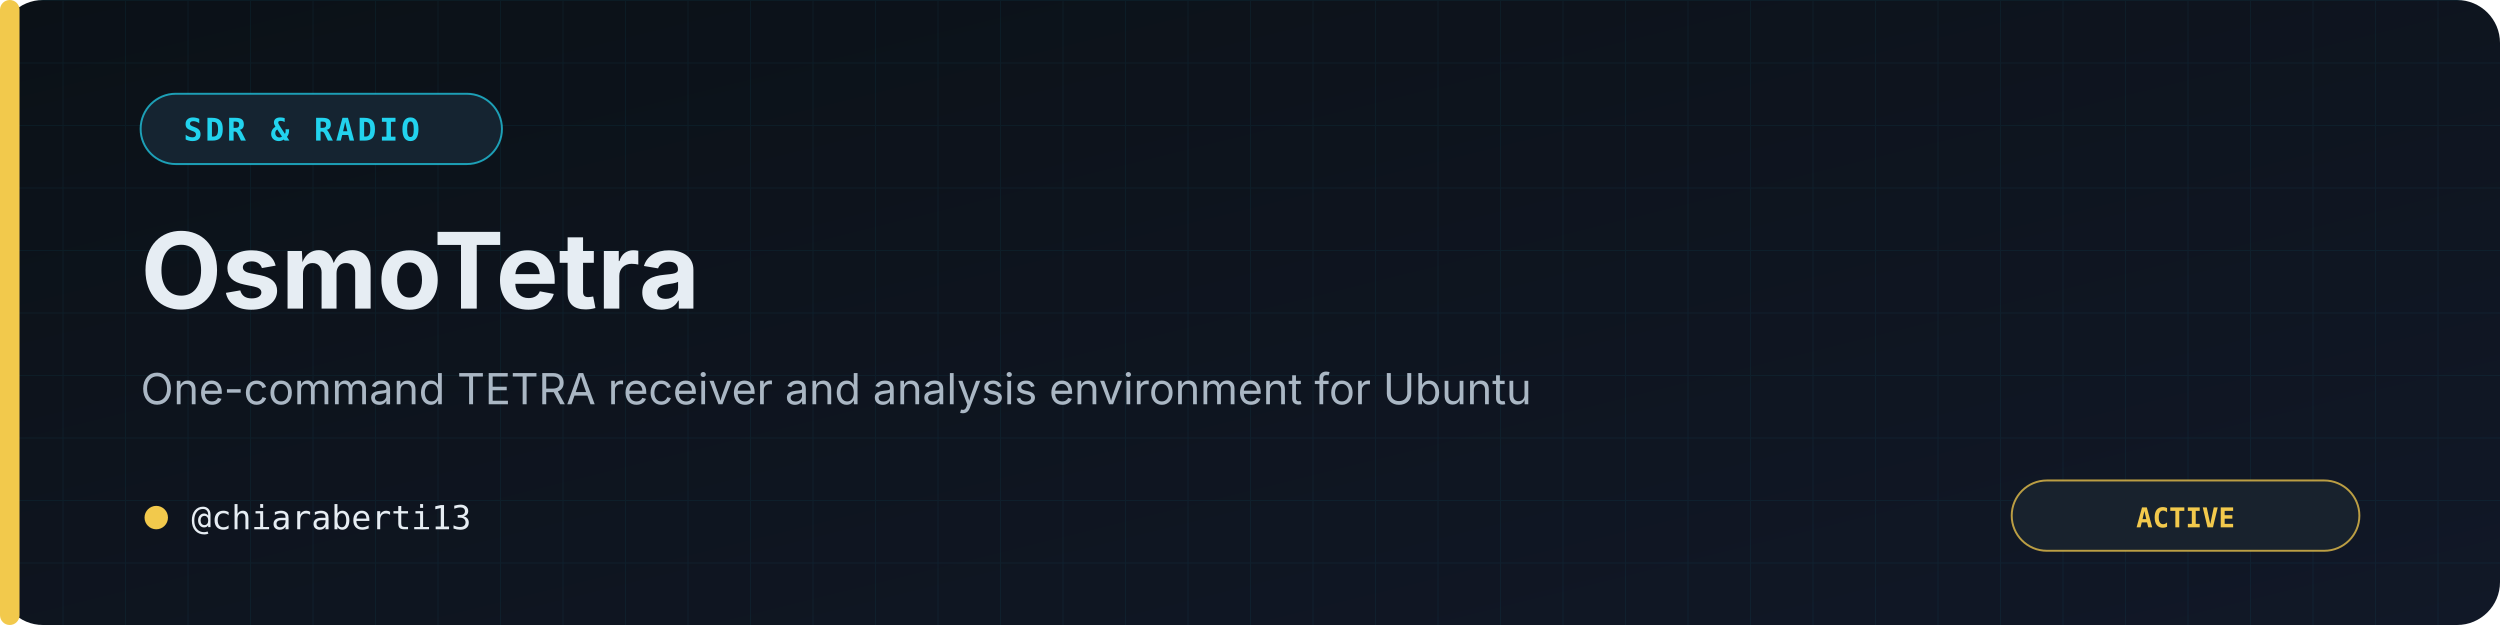
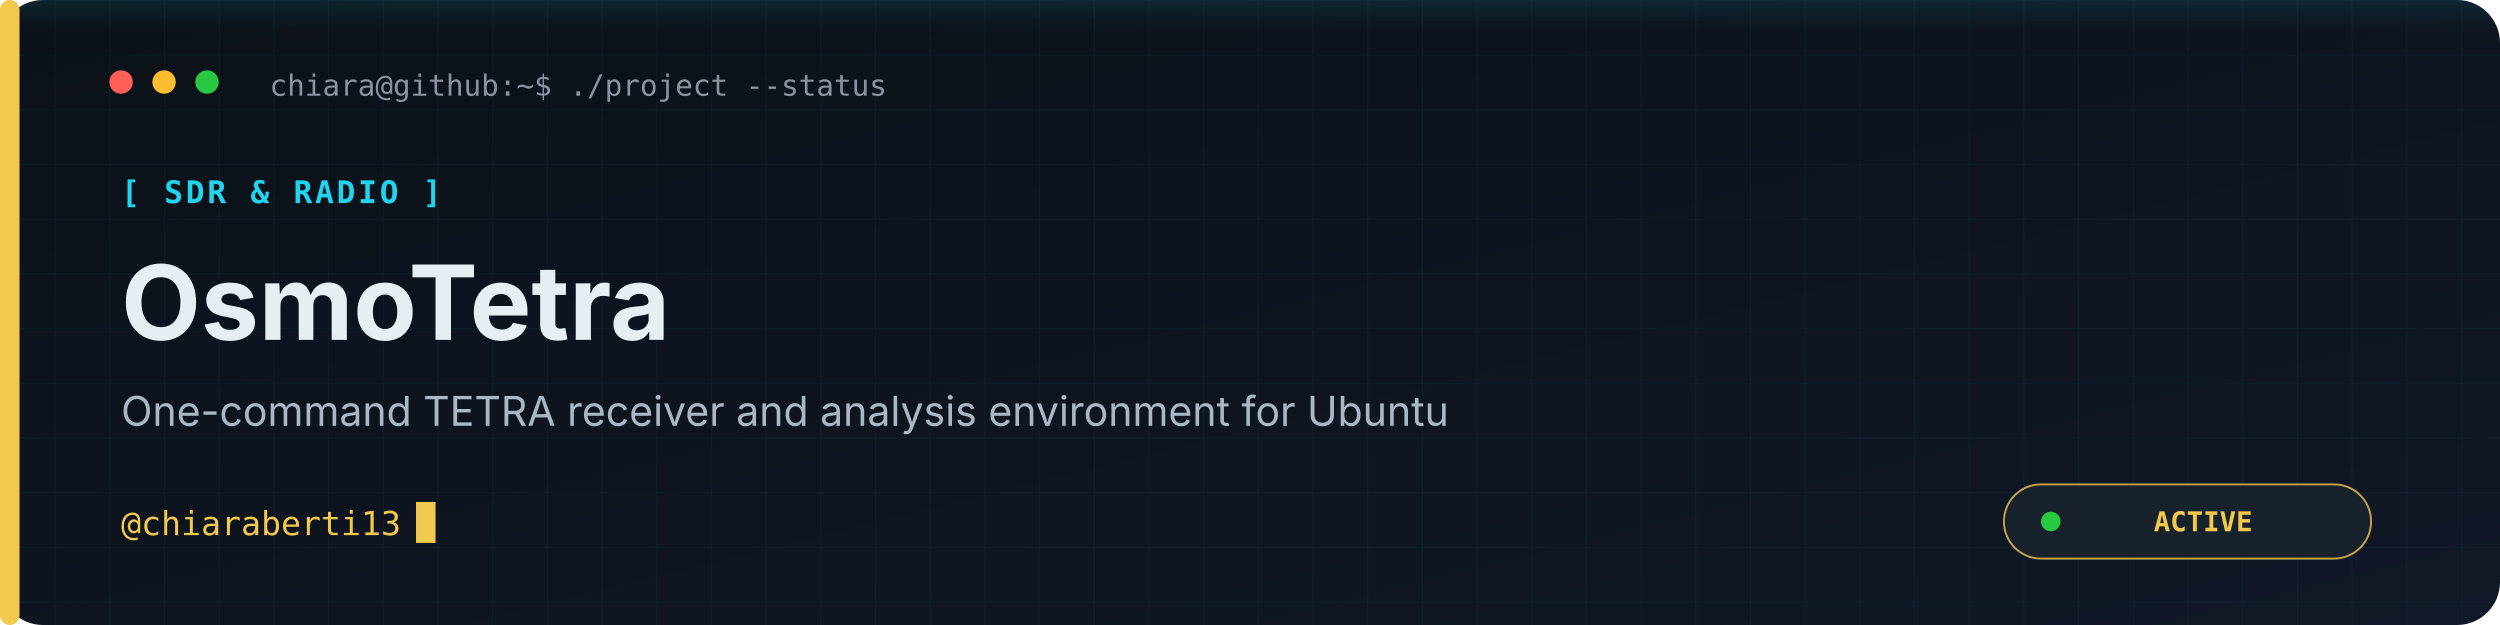
<svg xmlns="http://www.w3.org/2000/svg" width="1280" height="320" viewBox="0 0 1280 320" role="img" aria-label="OsmoTetra — One-command TETRA receiver and analysis environment for Ubuntu">
  <defs>
    <linearGradient id="bg" x1="0" y1="0" x2="1" y2="1">
-       <stop offset="0" stop-color="#0B1117" />
+       <stop stop-color="#0B1117" />
      <stop offset="1" stop-color="#111827" />
    </linearGradient>
-     <pattern id="grid" width="32" height="32" patternUnits="userSpaceOnUse">
-       <path d="M32 0H0V32" fill="none" stroke="#22D3EE" stroke-opacity=".055" />
+     <pattern id="grid" width="28" height="28" patternUnits="userSpaceOnUse">
+       <path d="M28 0H0V28" fill="none" stroke="#22D3EE" stroke-opacity=".045" />
    </pattern>
+     <linearGradient id="scan" x1="0" y1="0" x2="0" y2="1">
+       <stop stop-color="#22D3EE" stop-opacity="0" />
+       <stop offset=".5" stop-color="#22D3EE" stop-opacity=".16" />
+       <stop offset="1" stop-color="#22D3EE" stop-opacity="0" />
+     </linearGradient>
+     <clipPath id="clip">
+       <rect width="1280" height="320" rx="22" />
+     </clipPath>
  </defs>
  <rect width="1280" height="320" rx="22" fill="url(#bg)" />
  <rect width="1280" height="320" rx="22" fill="url(#grid)" />
-   <rect x="0" y="0" width="10" height="320" rx="5" fill="#F2C94C" />
-   <rect x="72" y="48" width="185" height="36" rx="18" fill="#152431" stroke="#22D3EE" stroke-opacity=".72" />
-   <text x="94" y="72" fill="#22D3EE" font-family="JetBrains Mono, ui-monospace, monospace" font-size="16" font-weight="700" letter-spacing="1.5">SDR &amp; RADIO</text>
-   <text x="72" y="158" fill="#E6EDF3" font-family="Inter, Arial, sans-serif" font-size="54" font-weight="750">OsmoTetra</text>
-   <text x="72" y="207" fill="#AAB7C4" font-family="Inter, Arial, sans-serif" font-size="22">One-command TETRA receiver and analysis environment for Ubuntu</text>
-   <circle cx="80" cy="265" r="6" fill="#F2C94C" />
-   <text x="98" y="271" fill="#E6EDF3" font-family="JetBrains Mono, ui-monospace, monospace" font-size="17">@chiaraberti13</text>
-   <rect x="1030" y="246" width="178" height="36" rx="18" fill="#18222D" stroke="#F2C94C" stroke-opacity=".75" />
-   <text x="1119" y="270" text-anchor="middle" fill="#F2C94C" font-family="JetBrains Mono, ui-monospace, monospace" font-size="14" font-weight="700">ACTIVE</text>
+   <g clip-path="url(#clip)">
+     <rect y="-36" width="1280" height="52" fill="url(#scan)">
+       <animate attributeName="y" values="-52;320" dur="7s" repeatCount="indefinite" />
+     </rect>
+   </g>
+   <rect width="10" height="320" rx="5" fill="#F2C94C" />
+   <circle cx="62" cy="42" r="6" fill="#FF5F57" />
+   <circle cx="84" cy="42" r="6" fill="#FEBC2E" />
+   <circle cx="106" cy="42" r="6" fill="#28C840" />
+   <text x="138" y="49" fill="#8B949E" font-family="JetBrains Mono,ui-monospace,monospace" font-size="15">chiara@github:~$ ./project --status</text>
+   <text x="62" y="104" fill="#22D3EE" font-family="JetBrains Mono,ui-monospace,monospace" font-size="16" font-weight="700" letter-spacing="1.4">[ SDR &amp; RADIO ]</text>
+   <text x="62" y="174" fill="#E6EDF3" font-family="Inter,Arial,sans-serif" font-size="53" font-weight="750">OsmoTetra</text>
+   <text x="62" y="218" fill="#AAB7C4" font-family="Inter,Arial,sans-serif" font-size="21">One-command TETRA receiver and analysis environment for Ubuntu</text>
+   <text x="62" y="274" fill="#F2C94C" font-family="JetBrains Mono,ui-monospace,monospace" font-size="17">@chiaraberti13</text>
+   <rect x="213" y="257" width="10" height="21" fill="#F2C94C">
+     <animate attributeName="opacity" values="1;1;0;0;1" dur="1.15s" repeatCount="indefinite" />
+   </rect>
+   <rect x="1026" y="248" width="188" height="38" rx="19" fill="#18222D" stroke="#F2C94C" stroke-opacity=".78" />
+   <circle cx="1050" cy="267" r="5" fill="#28C840">
+     <animate attributeName="opacity" values=".35;1;.35" dur="2.4s" repeatCount="indefinite" />
+   </circle>
+   <text x="1128" y="272" text-anchor="middle" fill="#F2C94C" font-family="JetBrains Mono,ui-monospace,monospace" font-size="14" font-weight="700">ACTIVE</text>
</svg>
